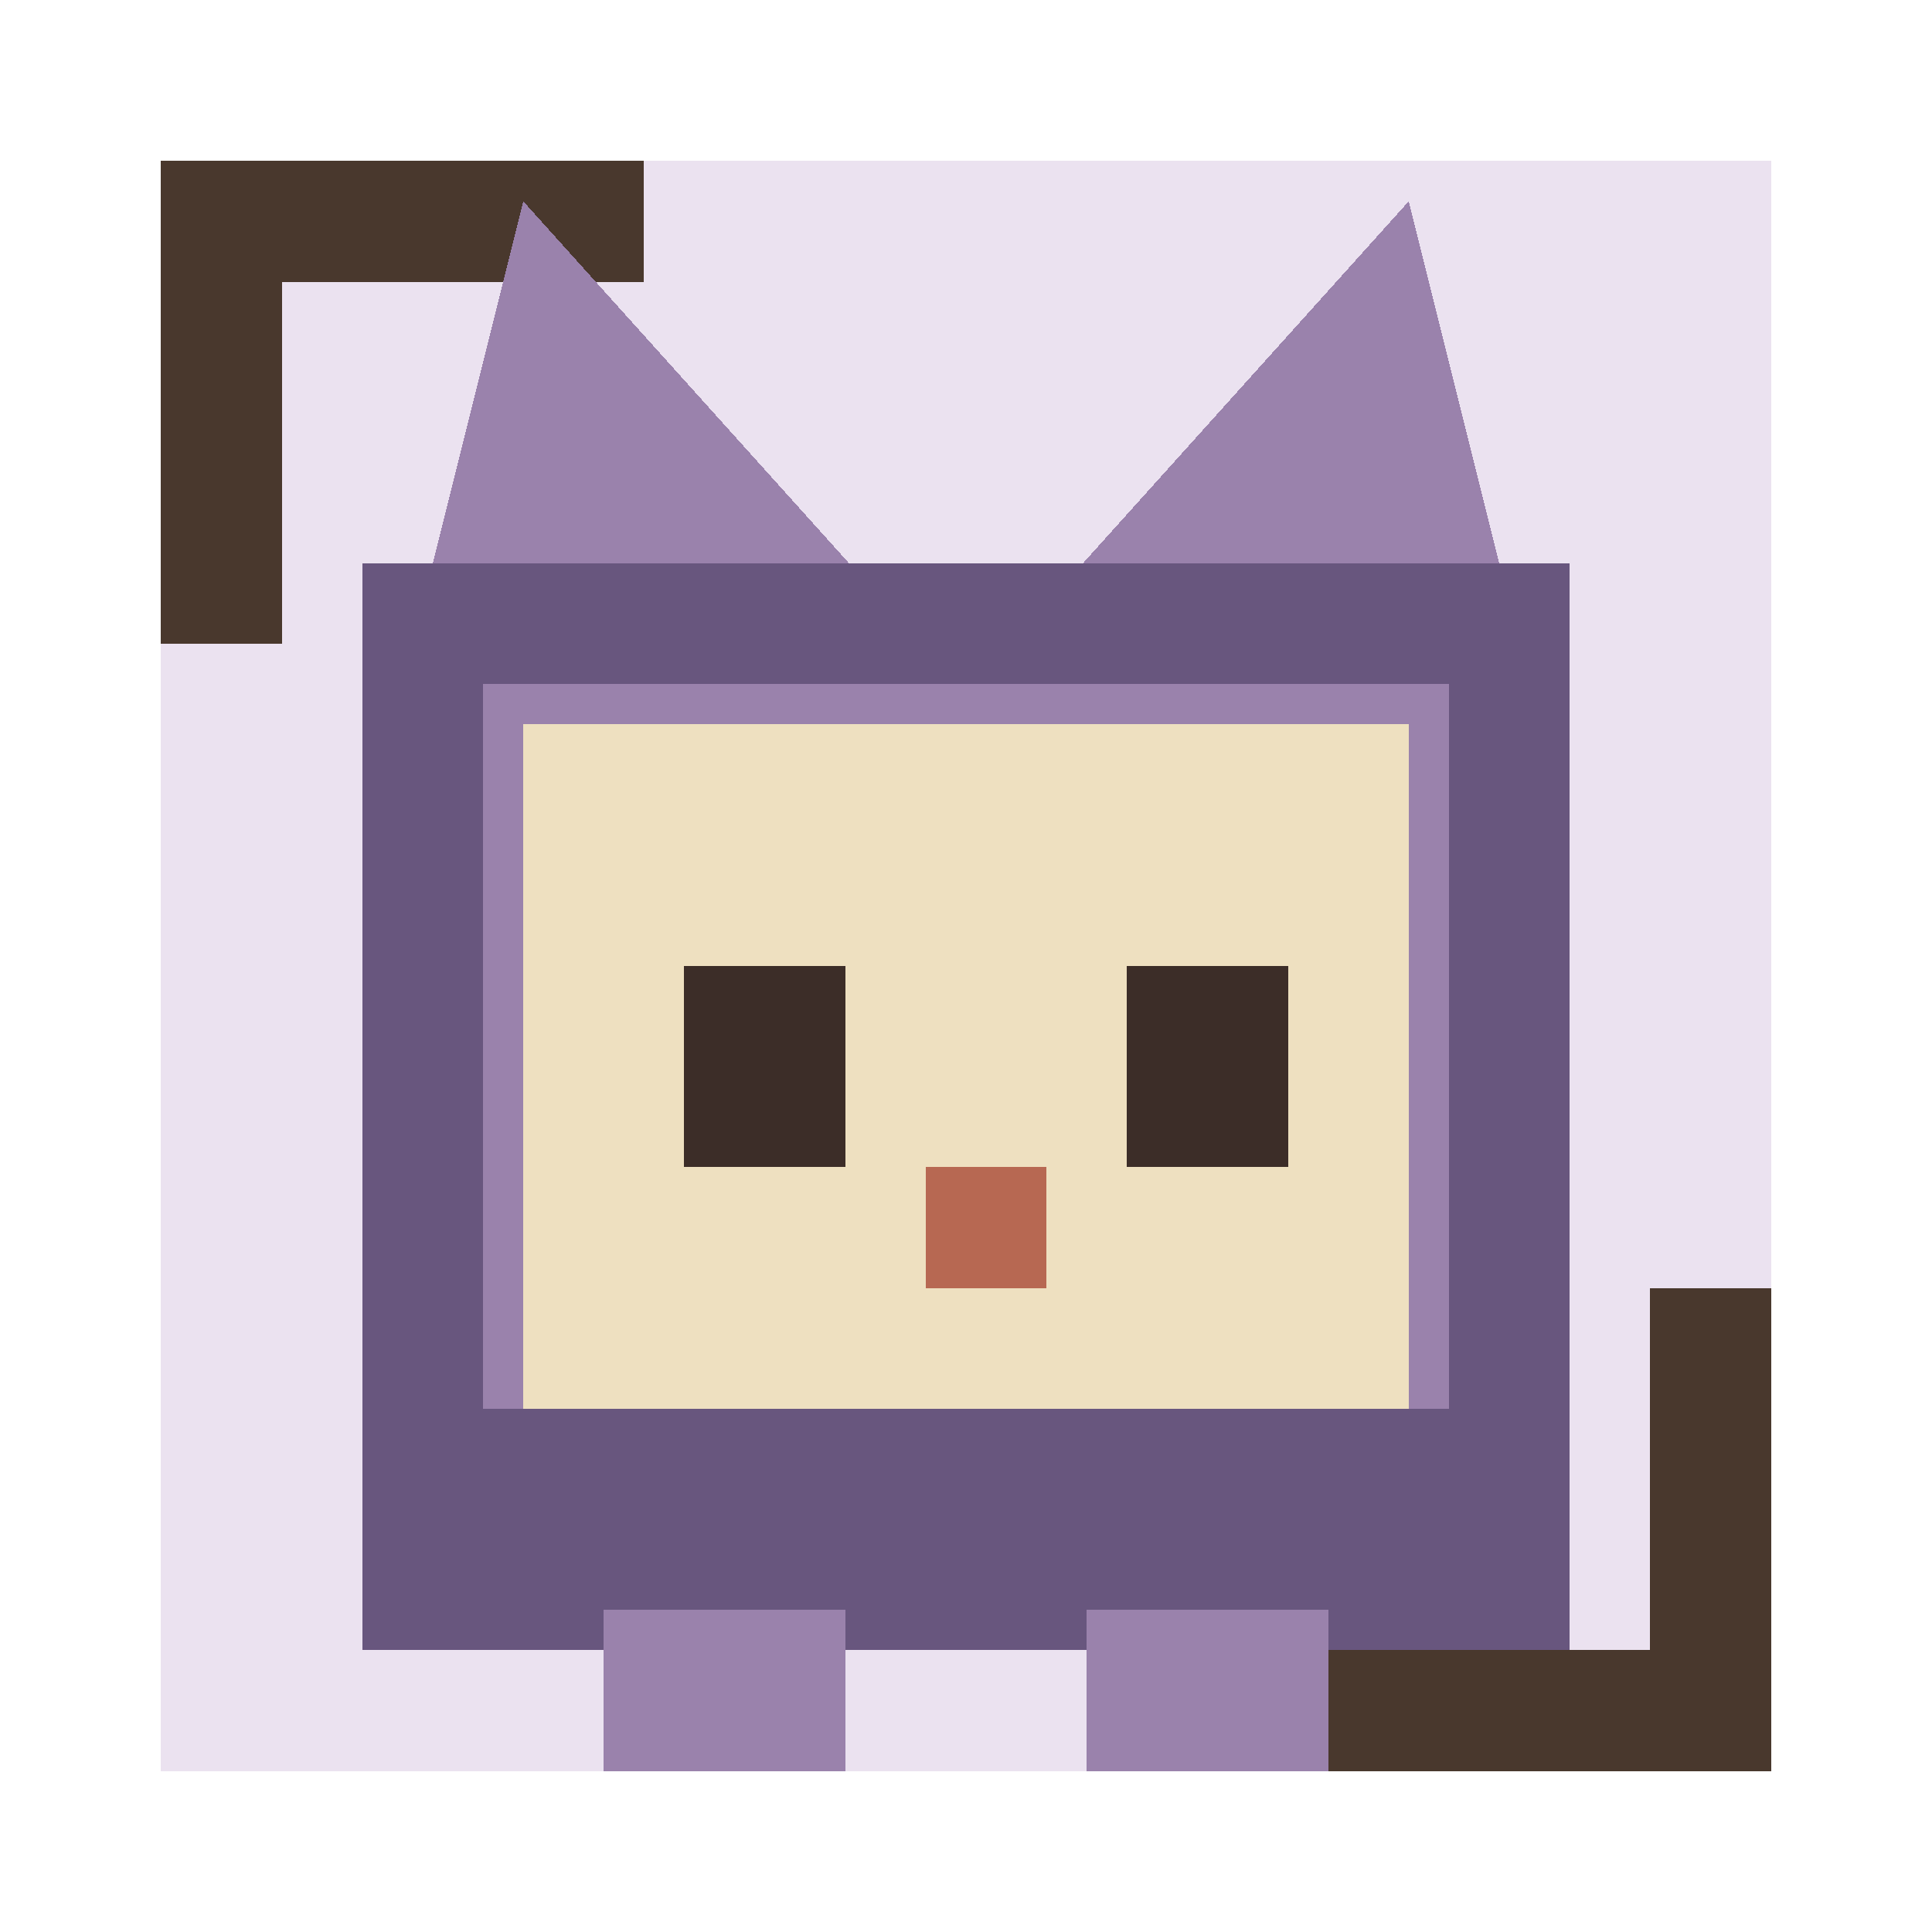
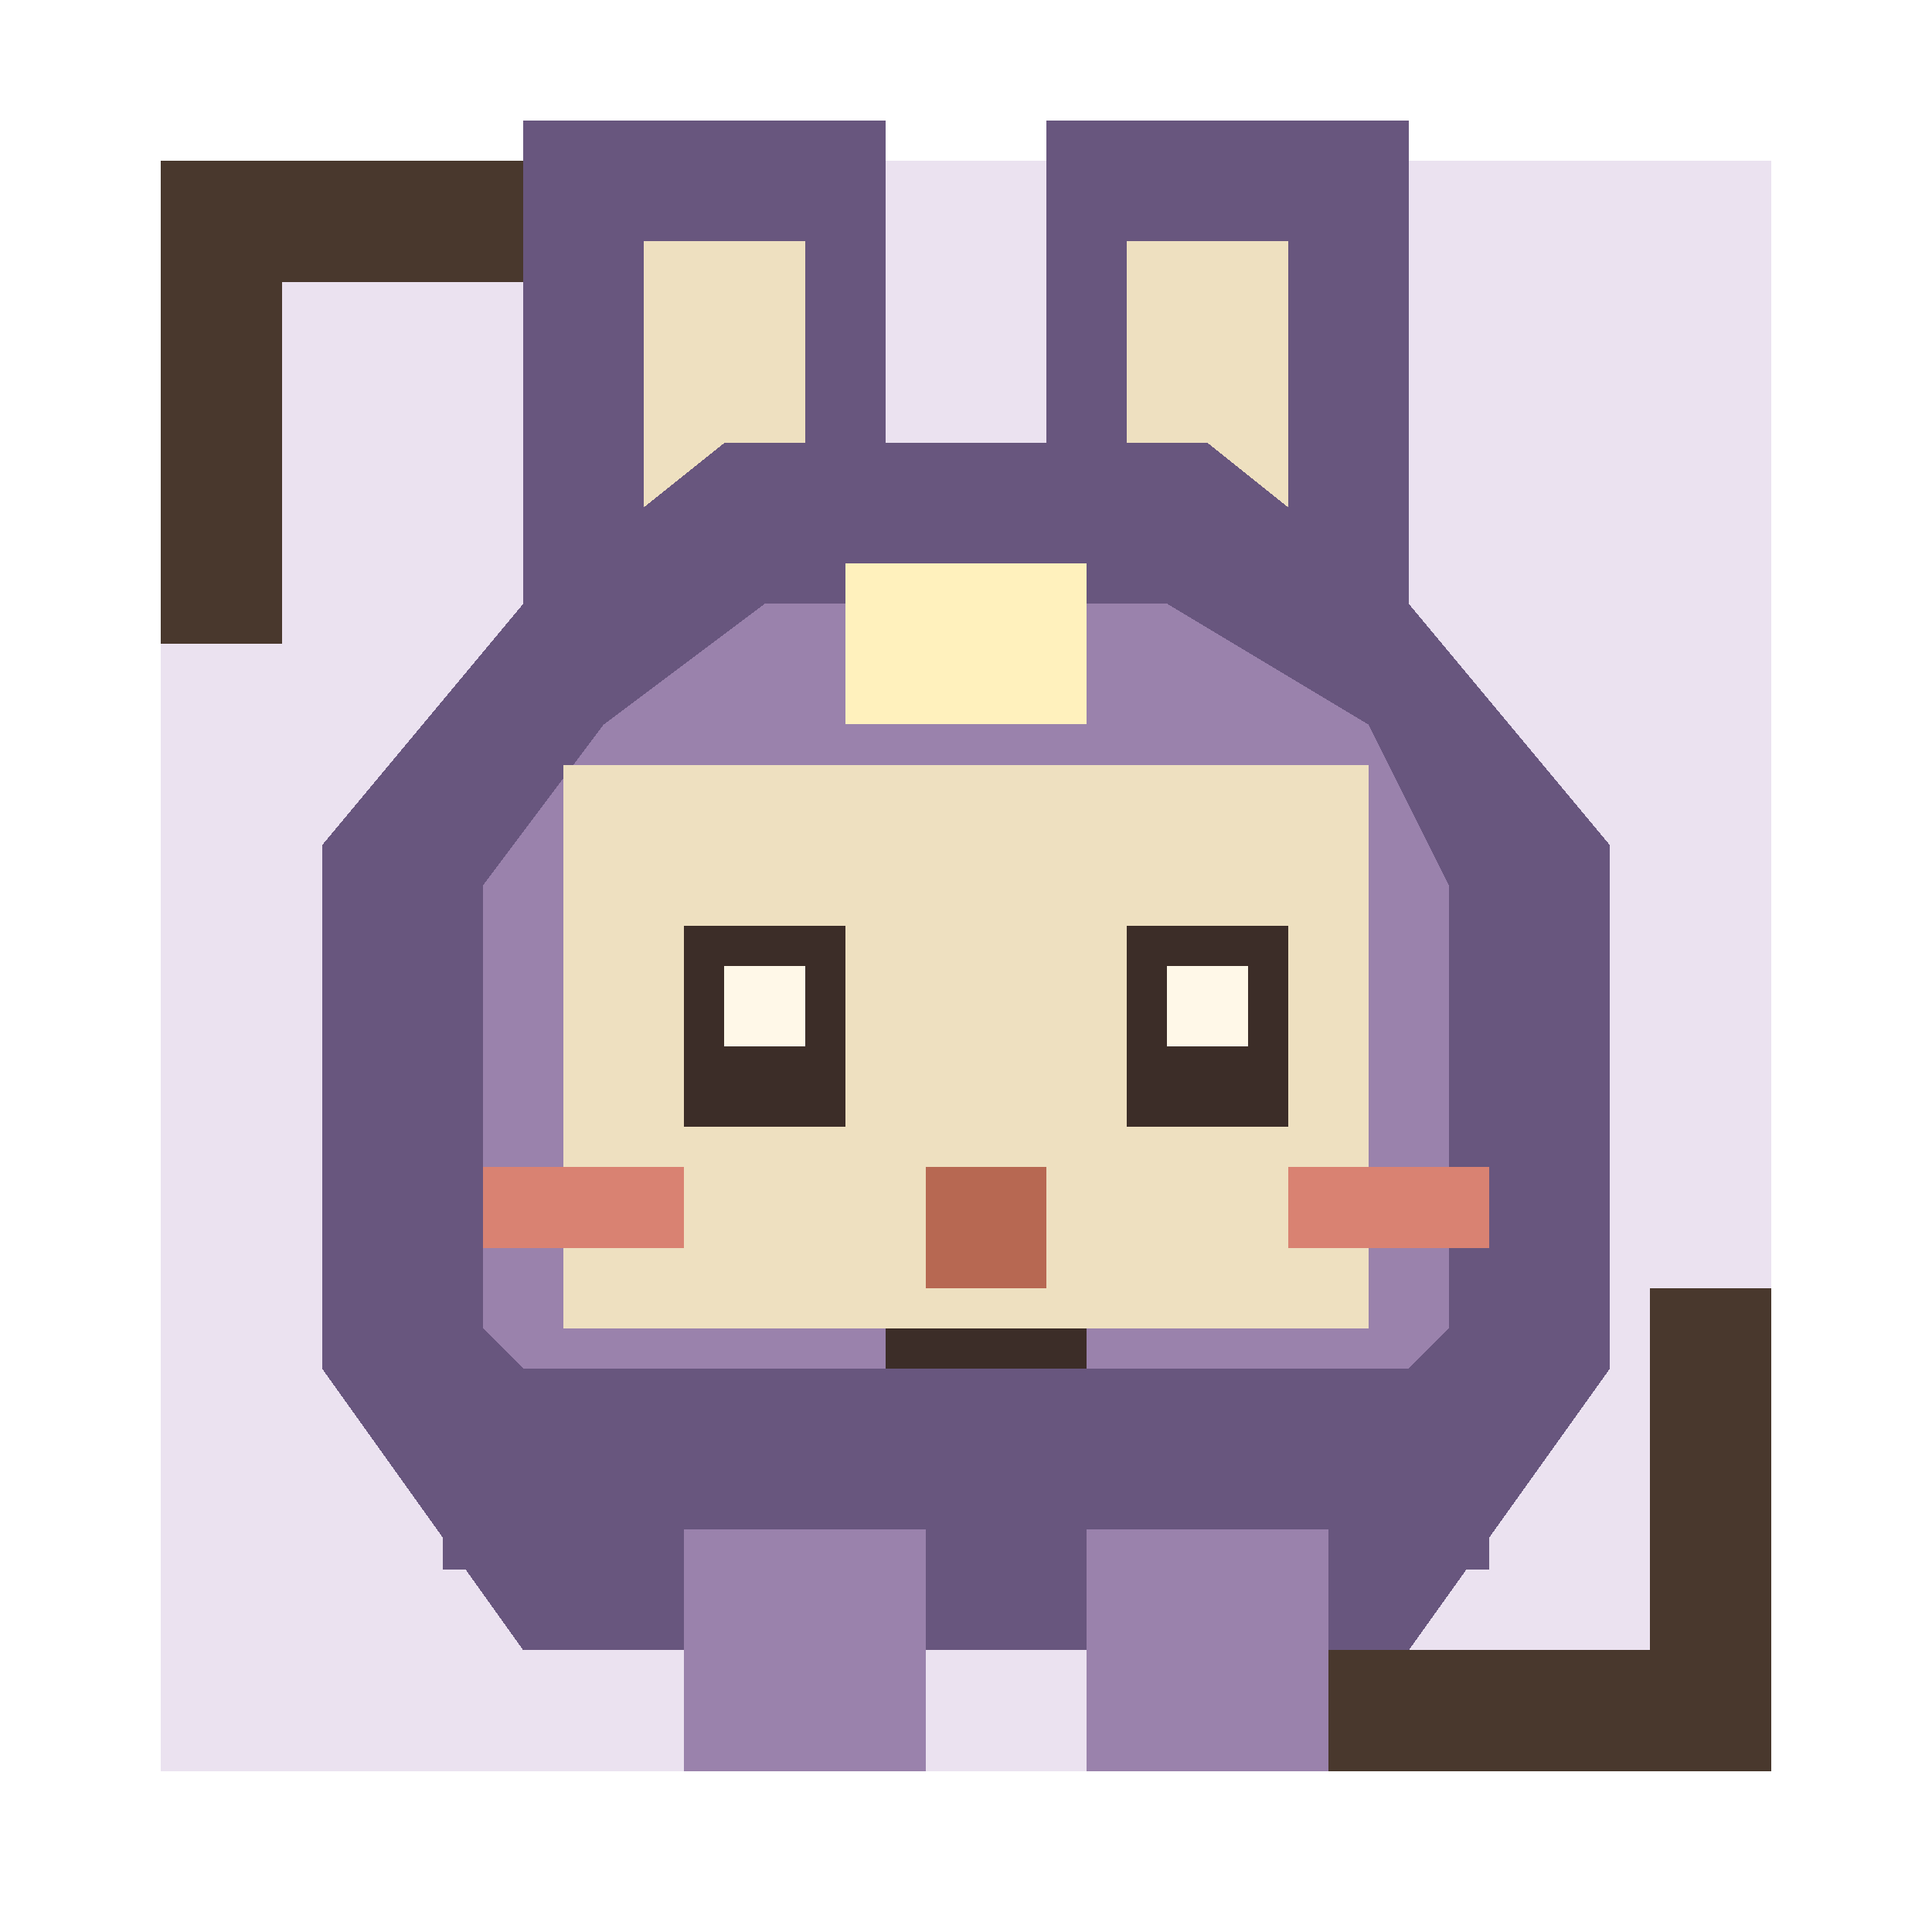
<svg xmlns="http://www.w3.org/2000/svg" viewBox="0 0 48 48" width="48" height="48" role="img" aria-label="숲 친구 14" shape-rendering="crispEdges">
  <rect x="4" y="4" width="40" height="40" fill="#e5daec" opacity=".78" />
  <rect x="4" y="4" width="12" height="3" fill="#49382d" />
  <rect x="4" y="7" width="3" height="9" fill="#49382d" />
  <rect x="32" y="41" width="12" height="3" fill="#49382d" />
  <rect x="41" y="32" width="3" height="9" fill="#49382d" />
  <g>
-     <polygon points="10,17 13,5 22,15 26,15 35,5 38,17" fill="#9a82ac" />
-     <rect x="9" y="14" width="30" height="27" fill="#68567e" />
-     <rect x="12" y="17" width="24" height="21" fill="#9a82ac" />
-     <rect x="13" y="18" width="22" height="17" fill="#eee0c0" />
-     <rect x="17" y="24" width="4" height="5" fill="#3c2d28" />
-     <rect x="28" y="24" width="4" height="5" fill="#3c2d28" />
+     <rect x="13" y="3" width="9" height="17" fill="#68567e" />
+     <rect x="26" y="3" width="9" height="17" fill="#68567e" />
+     <rect x="16" y="6" width="4" height="12" fill="#eee0c0" />
+     <rect x="28" y="6" width="4" height="12" fill="#eee0c0" />
+     <polygon points="13,15 18,11 30,11 35,15 40,21 40,34 35,41 13,41 8,34 8,21" fill="#68567e" />
+     <polygon points="15,18 19,15 29,15 34,18 36,22 36,33 32,37 16,37 12,33 12,22" fill="#9a82ac" />
+     <rect x="14" y="19" width="20" height="14" fill="#eee0c0" />
+     <rect x="17" y="23" width="4" height="5" fill="#3c2d28" />
+     <rect x="28" y="23" width="4" height="5" fill="#3c2d28" />
+     <rect x="18" y="24" width="2" height="2" fill="#fff8e8" />
+     <rect x="29" y="24" width="2" height="2" fill="#fff8e8" />
+     <rect x="12" y="29" width="5" height="2" fill="#d98272" />
+     <rect x="32" y="29" width="5" height="2" fill="#d98272" />
    <rect x="23" y="29" width="3" height="3" fill="#b76852" />
-     <rect x="11" y="35" width="26" height="5" fill="#68567e" />
-     <rect x="15" y="40" width="6" height="4" fill="#9a82ac" />
-     <rect x="27" y="40" width="6" height="4" fill="#9a82ac" />
+     <rect x="22" y="33" width="5" height="2" fill="#3c2d28" />
+     <rect x="11" y="34" width="26" height="5" fill="#68567e" />
+     <rect x="17" y="38" width="6" height="6" fill="#9a82ac" />
+     <rect x="27" y="38" width="6" height="6" fill="#9a82ac" />
+     <rect x="21" y="14" width="6" height="4" fill="#fff1bd" />
  </g>
</svg>
